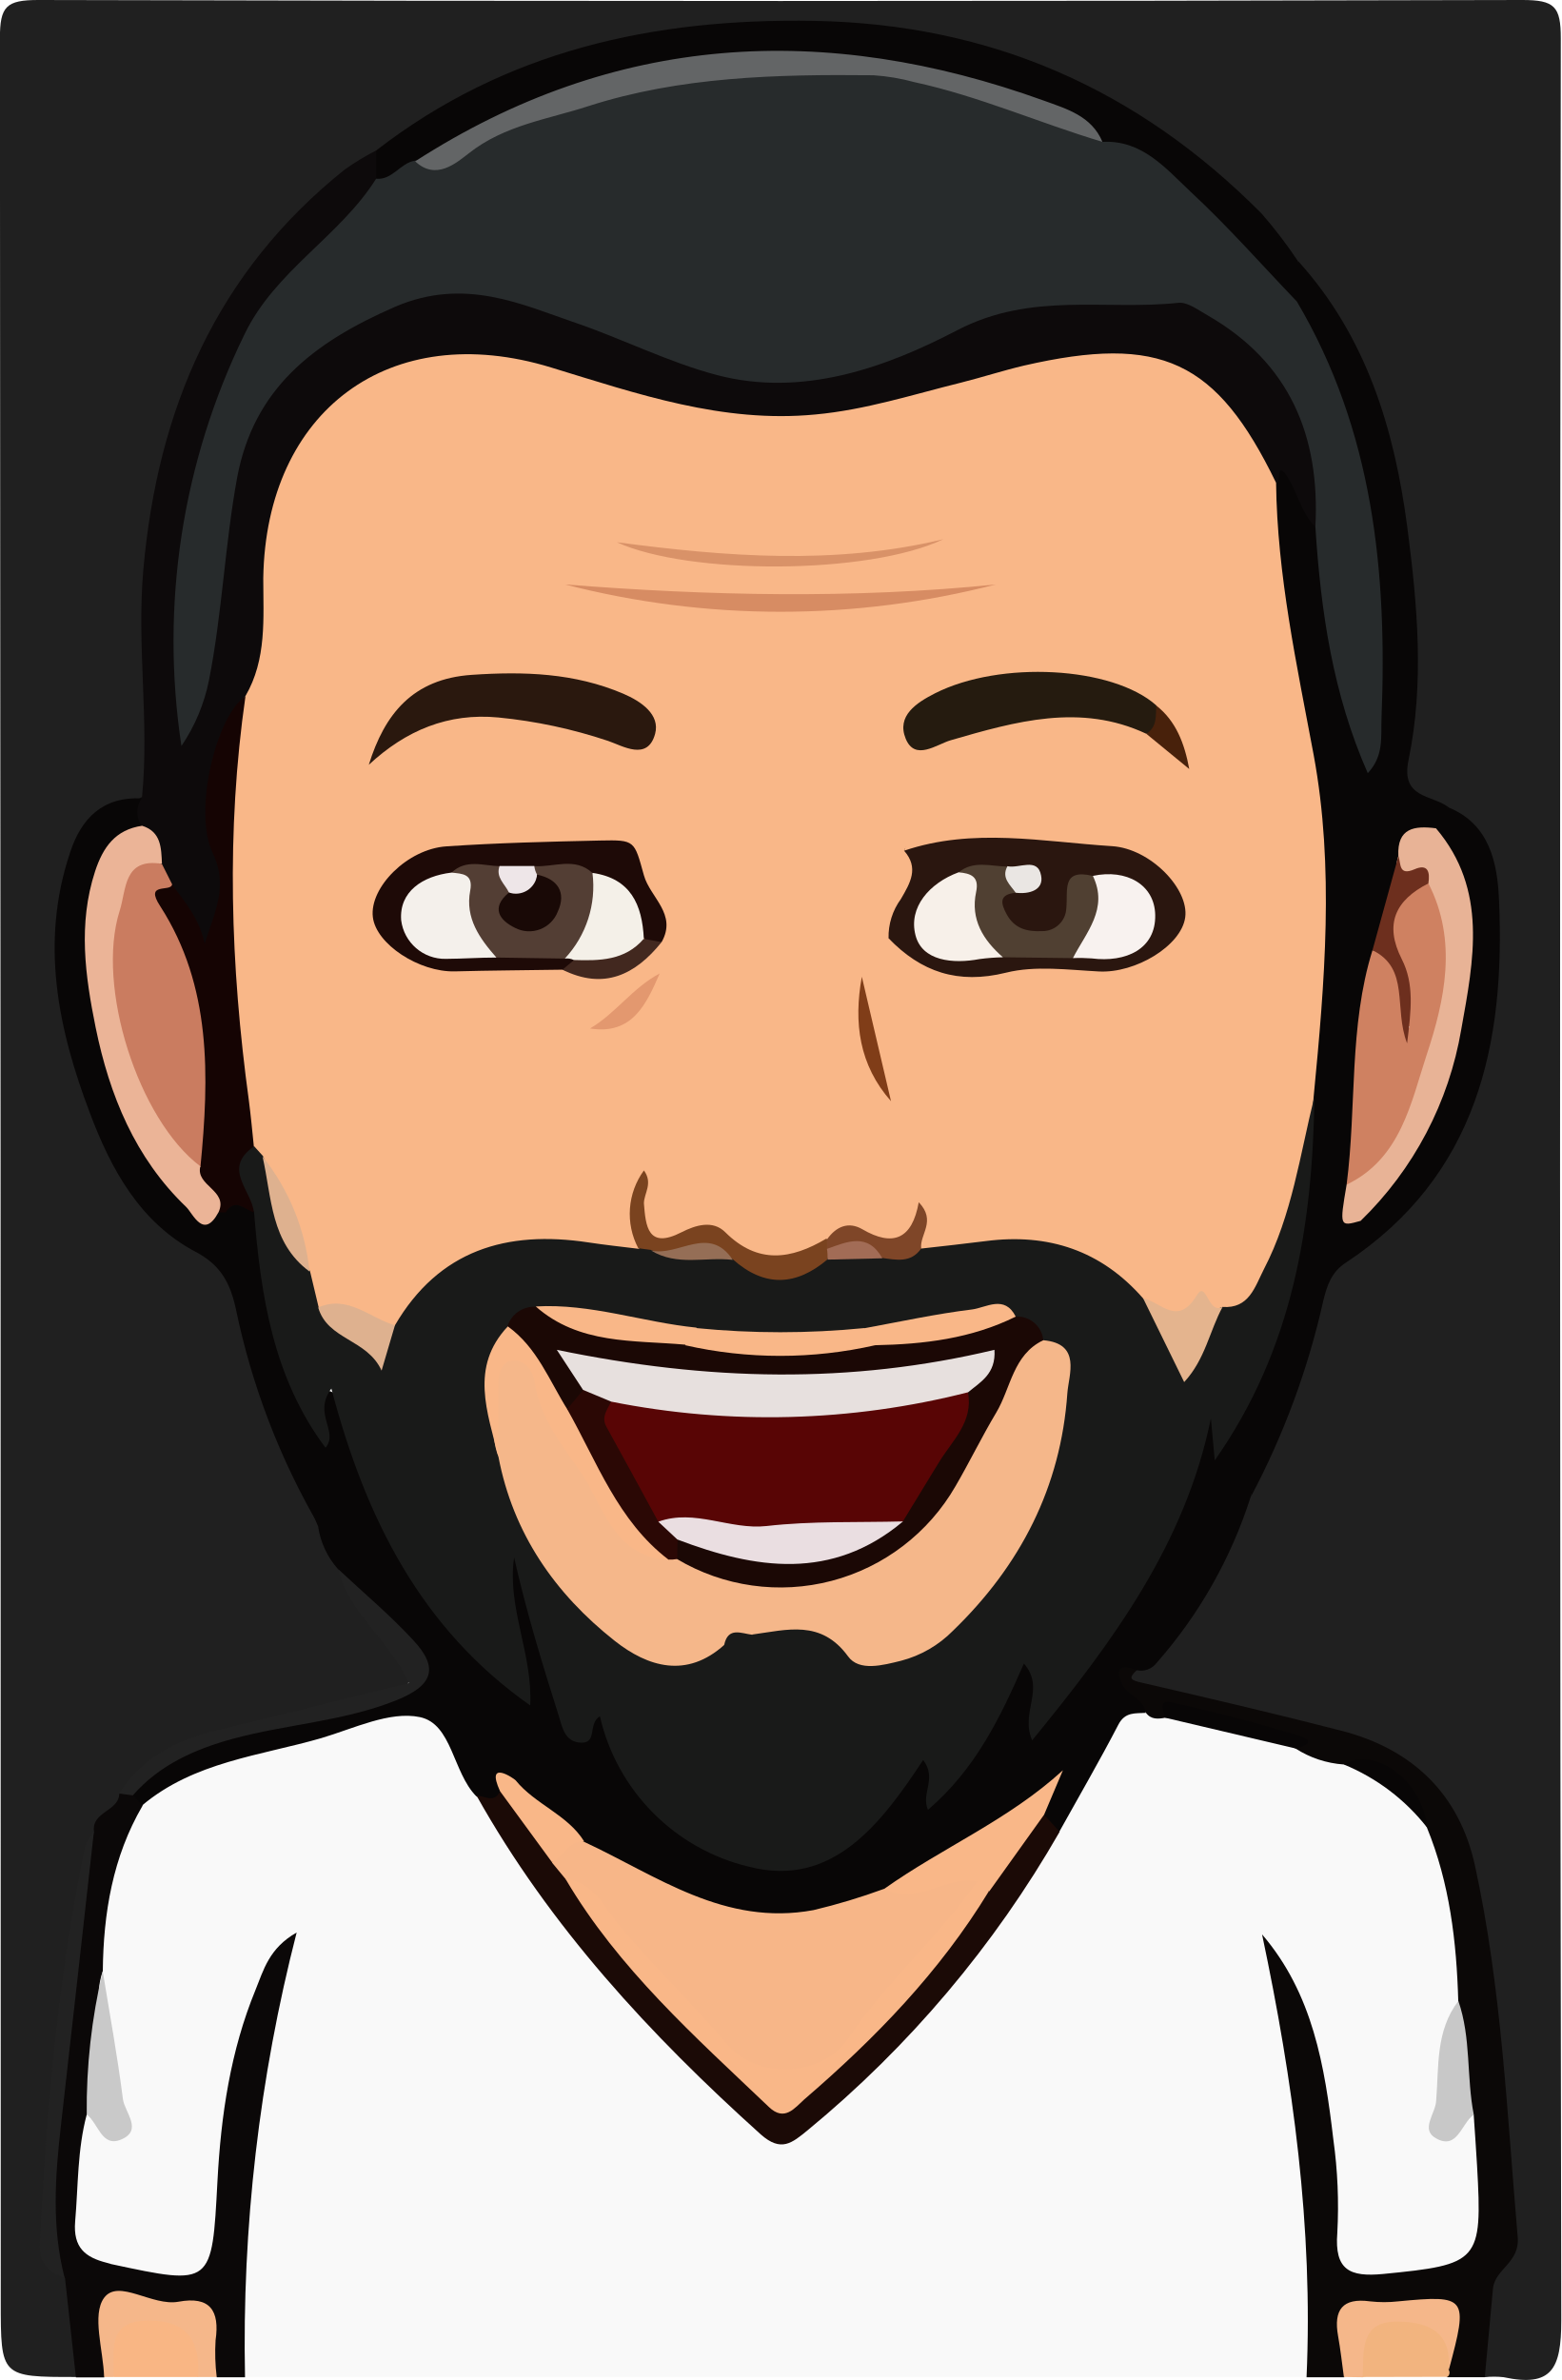
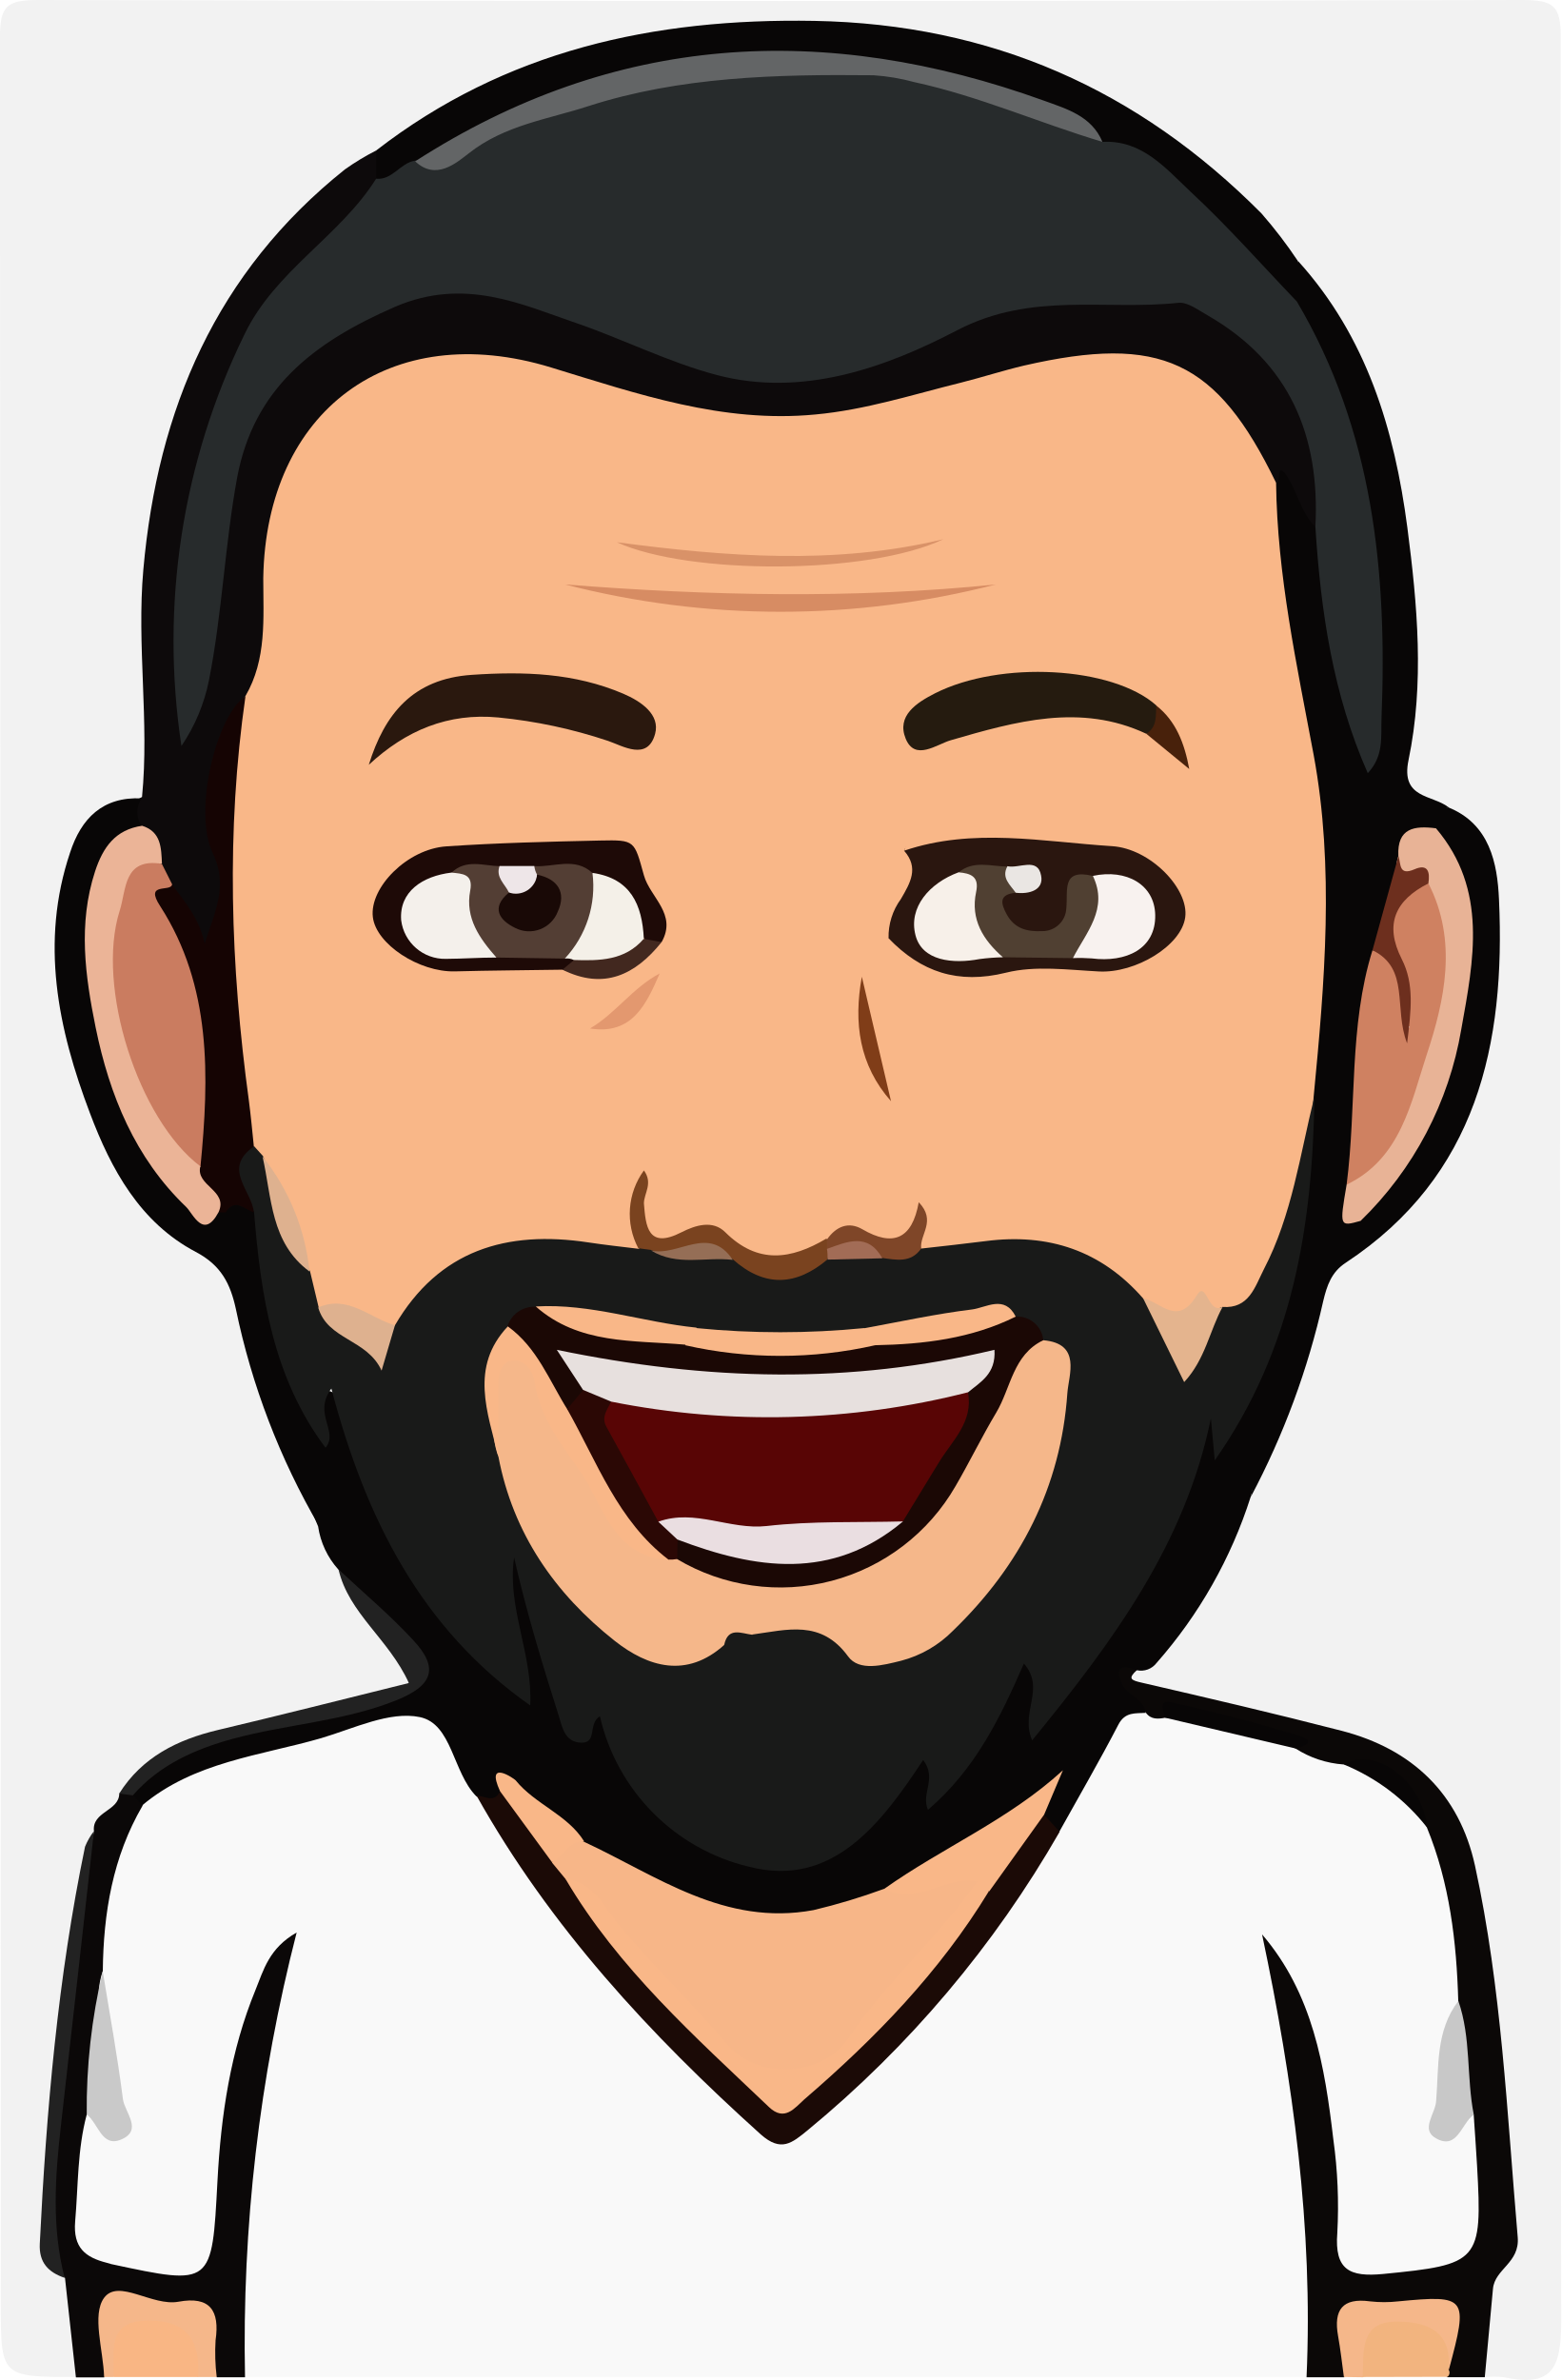
<svg xmlns="http://www.w3.org/2000/svg" version="1.0" width="166pt" height="253pt" viewBox="0 0 166 253" preserveAspectRatio="xMidYMid meet">
  <defs>
-     <style>.cls-1{fill:#202020;}.cls-2{fill:#f9f9f9;}.cls-3{fill:#0b0807;}.cls-4{fill:#0b0808;}.cls-5{fill:#f5b78a;}.cls-6{fill:#f9b684;}.cls-7{fill:#f2b47f;}.cls-8{fill:#080606;}.cls-9{fill:#0d0a0b;}.cls-10{fill:#222;}.cls-11{fill:#1b0a06;}.cls-12{fill:#c9c9c9;}.cls-13{fill:#c8c8c8;}.cls-14{fill:#f9b788;}.cls-15{fill:#272b2c;}.cls-16{fill:#191a19;}.cls-17{fill:#f7b688;}.cls-18{fill:#150403;}.cls-19{fill:#cf8161;}.cls-20{fill:#e8b396;}.cls-21{fill:#6d2f1e;}.cls-22{fill:#ca7c60;}.cls-23{fill:#ebb497;}.cls-24{fill:#636566;}.cls-25{fill:#2a160f;}.cls-26{fill:#2a180e;}.cls-27{fill:#1e0a07;}.cls-28{fill:#251b0f;}.cls-29{fill:#d78c63;}.cls-30{fill:#7a431f;}.cls-31{fill:#d99268;}.cls-32{fill:#e4b48e;}.cls-33{fill:#deb18f;}.cls-34{fill:#7f4628;}.cls-35{fill:#803d18;}.cls-36{fill:#e3986f;}.cls-37{fill:#42281f;}.cls-38{fill:#48210b;}.cls-39{fill:#1b0805;}.cls-40{fill:#956e56;}.cls-41{fill:#a26c56;}.cls-42{fill:#504032;}.cls-43{fill:#f7f0e9;}.cls-44{fill:#f8f2ef;}.cls-45{fill:#eae6e3;}.cls-46{fill:#533e34;}.cls-47{fill:#f4f0eb;}.cls-48{fill:#f4f0e8;}.cls-49{fill:#eee6e8;}.cls-50{fill:#2b0805;}.cls-51{fill:#580505;}.cls-52{fill:#e7e0de;}.cls-53{fill:#eadee1;}.cls-54{fill:#190906;}</style>
+     <style>.cls-1{fill:#F2F2F2;}.cls-2{fill:#f9f9f9;}.cls-3{fill:#0b0807;}.cls-4{fill:#0b0808;}.cls-5{fill:#f5b78a;}.cls-6{fill:#f9b684;}.cls-7{fill:#f2b47f;}.cls-8{fill:#080606;}.cls-9{fill:#0d0a0b;}.cls-10{fill:#222;}.cls-11{fill:#1b0a06;}.cls-12{fill:#c9c9c9;}.cls-13{fill:#c8c8c8;}.cls-14{fill:#f9b788;}.cls-15{fill:#272b2c;}.cls-16{fill:#191a19;}.cls-17{fill:#f7b688;}.cls-18{fill:#150403;}.cls-19{fill:#cf8161;}.cls-20{fill:#e8b396;}.cls-21{fill:#6d2f1e;}.cls-22{fill:#ca7c60;}.cls-23{fill:#ebb497;}.cls-24{fill:#636566;}.cls-25{fill:#2a160f;}.cls-26{fill:#2a180e;}.cls-27{fill:#1e0a07;}.cls-28{fill:#251b0f;}.cls-29{fill:#d78c63;}.cls-30{fill:#7a431f;}.cls-31{fill:#d99268;}.cls-32{fill:#e4b48e;}.cls-33{fill:#deb18f;}.cls-34{fill:#7f4628;}.cls-35{fill:#803d18;}.cls-36{fill:#e3986f;}.cls-37{fill:#42281f;}.cls-38{fill:#48210b;}.cls-39{fill:#1b0805;}.cls-40{fill:#956e56;}.cls-41{fill:#a26c56;}.cls-42{fill:#504032;}.cls-43{fill:#f7f0e9;}.cls-44{fill:#f8f2ef;}.cls-45{fill:#eae6e3;}.cls-46{fill:#533e34;}.cls-47{fill:#f4f0eb;}.cls-48{fill:#f4f0e8;}.cls-49{fill:#eee6e8;}.cls-50{fill:#2b0805;}.cls-51{fill:#580505;}.cls-52{fill:#e7e0de;}.cls-53{fill:#eadee1;}.cls-54{fill:#190906;}</style>
  </defs>
  <path class="cls-1" d="M8.09,252.68c-8,0-8,0-8-8Q.1,124.39,0,4.08C0,.67.67,0,4.09,0Q83,.21,161.86,0c3.42,0,4.1.67,4.09,4.09q-.18,121.3.05,242.61c0,5.12-1,7.1-6.14,6a9.44,9.44,0,0,0-2,0c-2.24-2.78-1.5-6.05-.2-8.49,2.79-5.24,2.1-10.67,1.67-16-.77-9.55-1.52-19.14-3.6-28.56-1.71-7.73-6.15-12.58-13.89-14.47-5.79-1.4-11.58-2.82-17.33-4.38-1.7-.46-4.18-.2-4.58-2.9a47.55,47.55,0,0,0,12.28-19.44c2.83-6.89,6.15-13.6,7.58-21,.48-2.5,2.36-3.83,4.27-5.24,10.54-7.66,17-26.25,13.55-38.79-.66-2.41-1.43-4.79-3.7-6.24a12.8,12.8,0,0,1-1.38-.71c-4.1-1.06-4.22-4.13-3.74-7.46,2-13.37-.1-26.3-4.54-38.91a34,34,0,0,0-6.9-11.38C124.63,12.44,107.88,4.17,87.25,3.39,70.1,2.73,54.38,6.71,40.5,17.07c-15.85,11.08-23.28,26.66-24,45.63a119.87,119.87,0,0,0,.32,18.85c.18,1.52.22,3-1.25,4-5.18,1.1-7.47,4.74-7.95,9.61-1.05,10.93,1,21.19,7.22,30.44,1,1.53,2,3.28,3.6,4.09,6,3.08,7.73,8.63,9.36,14.5a91.79,91.79,0,0,0,6.79,17.12A38.1,38.1,0,0,0,37,166.75c1.64,2.88,3.66,5.5,5.45,8.28,2,3.11,1.44,4.82-2.14,5.92a126.54,126.54,0,0,1-13.47,3.29c-4.94.94-9.62,2.48-12.83,6.75-1.11,1.67-2.51,3.15-3.31,5-2.72,9.13-3,18.62-4.18,28-.38,3.11-.19,6.26-.85,9.39-.61,2.94-.58,6,2,8.31C8.57,245.31,9.45,249,8.09,252.68Z" transform="translate(-0.01)" />
  <path class="cls-2" d="M138.89,252.68H26.06c-2.69-4.47-1.56-9.43-1.28-14.09a150,150,0,0,1,4.09-27.77,71.56,71.56,0,0,0-4.41,24.83c0,6.74-1.92,8.19-8.6,6.91-1.3-.24-2.61-.48-3.9-.75-3.62-.78-5.4-2.88-5.26-6.67.12-3.3-.3-6.66,1.45-9.7,4.56-.12,3.84-2.83,3.12-5.91a41.53,41.53,0,0,1-1.56-10.29c.21-6.26.76-12.42,4.45-17.8a17.94,17.94,0,0,1,8.46-4.88c5.84-1.77,11.83-3,17.67-4.75,4.19-1.28,7-.32,8.7,3.84a46.77,46.77,0,0,0,2.5,4.25C59,203.61,69.7,214.66,80.82,225.36c1.65,1.6,2.73,1.49,4.55,0,10.86-8.75,19.34-19.45,26.32-31.43a45.31,45.31,0,0,1,5.64-9.9c1.06-1.51,2.13-3,4.29-2.92,1,.1,1.95.35,2.93.53,4.38.88,8.7,2.06,13,3.23,1.87.64,3.77,1.25,5.65,1.89a19.18,19.18,0,0,1,9.69,7.31,35.06,35.06,0,0,1,3,17.95,60.7,60.7,0,0,0-1.68,7.23c-.36,3-1,6,3.47,6.39.93,2.55.59,5.26.93,7.89.81,6.3,0,7.36-6.46,8.62l-1.46.28c-8.57,1.69-10.42.4-10.22-8.08.22-9.4-2.34-18.15-5.07-26.39,3.45,13.3,5.72,27.24,4.79,41.56A5.18,5.18,0,0,1,138.89,252.68Z" transform="translate(-0.01)" />
  <path class="cls-3" d="M123.9,182.6c-.77.14-1.52.21-2.06-.53-.74-1.36-2.82-1-3.34-2.69-.32-1-.3-2.06.61-2.65a1.07,1.07,0,0,1,1.78.8c-1,.91-.64,1.08.5,1.34,7.09,1.64,14.18,3.29,21.23,5.11,7.54,1.94,12.54,6.71,14.21,14.35,2.83,13,3.4,26.27,4.54,39.48.24,2.75-2.43,3.37-2.63,5.49-.3,3.13-.58,6.26-.87,9.4h-4a2.31,2.31,0,0,1-.52-1.28c-.1-1.86,1.25-4.47-.76-5.38-2.47-1.11-5.56-.54-8,.53s.06,4.36-1.67,6.14h-4c.71-15.91-1.44-31.53-4.73-47.08,5.41,6.31,6.66,14,7.58,21.81a51.48,51.48,0,0,1,.42,9.91c-.32,4,1.36,4.71,4.86,4.38,10.22-1,10.58-1.28,10-11.48-.1-1.82-.24-3.63-.36-5.45-3.27-3.65-1.75-8-1.64-12.08-.18-6.31-.91-12.53-3.33-18.44-1.33-4.37-4.59-6.19-8.84-6.71a10.88,10.88,0,0,1-5.15-1.71C133.37,183.75,128.84,182.31,123.9,182.6Z" transform="translate(-0.01)" />
  <path class="cls-4" d="M9.23,224.79c-1,3.73-.9,7.56-1.23,11.36-.23,2.79,1.08,3.81,3.36,4.39l.48.14c10.77,2.31,10.7,2.3,11.29-8.82.37-7,1.38-13.84,4.05-20.34.84-2.05,1.41-4.41,4.37-6.09a175.21,175.21,0,0,0-5.49,47.28h-3c-.34-.37-.83-.78-.81-1.22.15-4.63-2.63-5.49-6.57-5.93-2.9-.32-3.57.41-3.38,3a4.93,4.93,0,0,1-1.22,4.16h-3L6.92,242.15c-2.14-2.09-2-4.79-1.79-7.4C6.22,221.33,7.2,207.88,10,194.67c-.25-2.11,2.66-2.12,2.69-4a2.42,2.42,0,0,1,1.46-.35c.77.29,1.36.69,1,1.66C12,197.39,11,203.36,10.94,209.55c-1.21,3.22.64,6.47-.11,9.72C10.39,221.13,10.71,223.22,9.23,224.79Z" transform="translate(-0.01)" />
  <path class="cls-5" d="M142.89,252.68c-.2-1.46-.36-2.92-.62-4.37-.49-2.76.46-4.07,3.4-3.67a13.31,13.31,0,0,0,3,0c7.31-.7,7.47-.48,5.38,7.27-4.4-5.11-5.51-5-9.12.8Z" transform="translate(-0.01)" />
  <path class="cls-5" d="M11.08,252.68c-.09-2.87-1.33-6.61,0-8.42,1.53-2.06,5.11.93,7.9.42,3.35-.62,4.41.92,3.95,4.1a21.25,21.25,0,0,0,.12,3.9h-2c-.37-.55,0,.2-.31-.36-3.78-5.83-5.26-5.77-8.66.36Z" transform="translate(-0.01)" />
  <path class="cls-6" d="M12.08,252.68c.11-2.7-.8-6,3.72-6,4.21,0,5.52,2.24,5.27,6Z" transform="translate(-0.01)" />
  <path class="cls-7" d="M144.89,252.68c.13-2.61-.37-5.84,3.53-5.89,3.14,0,6,.88,5.59,5.09a.57.57,0,0,1-.1.78l0,0Z" transform="translate(-0.01)" />
  <path class="cls-8" d="M15.12,191.92l-1-1.12c1.64-4.09,5.5-5.15,9.1-6.24,5.68-1.74,11.69-2.15,17.33-4.13,4-1.42,4.41-2.61,1.73-5.92-2.08-2.58-4.29-5-6.3-7.67a8.74,8.74,0,0,1-2.15-4.58c-4-9.47-7-19.31-10.33-29a6.62,6.62,0,0,1-.28-4.36c1-1.91,2.39-1.78,3.9-.58a8.88,8.88,0,0,1,1.7,5.13,43.34,43.34,0,0,0,4.69,16.85c0,1,1.07.41.41.49-.25,0-.3-.08-.34-.29-.21-1-.45-2.07.74-2.55.89-.37,1.54.36,2.06,1a8.72,8.72,0,0,1,1.48,3.14C41,162.44,46,171.6,54.77,178.4c.18-3.34-1.36-6.46-1.69-9.77-.14-1.43-.46-3.43,1.44-3.71s2.12,1.67,2.41,3.13a76.11,76.11,0,0,0,3.32,12.51c.45,1.22.53,2.48,2.67,1.57s2.78,1.56,3.19,2.88c1.4,4.47,4.9,6.86,8.28,9.61,6.76,5.51,14,2.75,19.13-3.22,1-1.12,1.54-2.57,2.67-3.59,2-1.77,3.19-1.2,3.92,1.79,2.27-3.26,4.43-6.07,5.89-9.41.69-1.54.85-4.1,3.35-3.55,2.3.5,1.17,3.06,2,5,5.91-9.09,13.09-17.16,14.77-28.19.21-1.41.58-3.25,2.36-3.42,1-.1,1.42,1.15,1.28,2,7-11,8.64-23.46,8.73-36.36,1.09-13.12,2.19-26.28-1.16-39.19-1.59-6.19-1.91-12.46-2.8-18.7a22.32,22.32,0,0,1,.09-6c.23-1.11.47-2.48,1.68-2.64s1.74,1.19,2.24,2.16a37.84,37.84,0,0,1,2.22,4.79c1.52,7.94,2.16,16.06,4.9,23.28-.4-8.12.36-16.76-1.28-25.33-1.07-5.56-2.24-11-5.27-15.9A9.54,9.54,0,0,1,137.33,33a1.84,1.84,0,0,1,.81-1.28c4.92,1.36,5.84,5.9,7.2,9.72,4.48,12.53,5.35,25.51,4,38.68-.56,5.54-.52,5.55,4.64,5.72l0,0a1.81,1.81,0,0,1-.41,2.56c-1.52.82-3.49,1.1-4,3.23-1,3.35-1.69,6.79-2.68,10.16-1.78,7.58-1,15.44-2.58,23,.43,1.65-2.06,4.07,1.32,5,.44.64.4,1.46-.2,1.74-4.83,2.3-5.55,7-6.6,11.41-1.34,5.62-4.51,10.57-5.85,16.18a49.38,49.38,0,0,1-10,17.65,2.09,2.09,0,0,1-2.11.78c-2.27-.94-2.17.44-1.43,1.71.61,1,2.18,1.36,2.39,2.82-1.11.08-2.19-.13-2.91,1.24-2,3.86-4.19,7.62-6.3,11.42-1.53.14-2.09-.78-2.3-2.07,0-.14,0-.32,0-.47,0-.38.2-1.25-.55-.58-4.87,4.33-10.74,7.08-16.2,10.5-7.79,3-15.52,3.32-23.07-.7-2.79-1.49-5.86-2.39-8.5-4.15a62.8,62.8,0,0,0-6.79-6c-.67-.57-1.31-.91-1.89.13-1.15,1.32-1.82-.11-2.68-.46-2.51-2.55-2.55-7.7-6-8.41-3.21-.66-7,1.21-10.48,2.24C27.69,186.64,20.65,187.27,15.12,191.92Z" transform="translate(-0.01)" />
  <path class="cls-9" d="M139.85,56c-1.57-1.55-1.92-3.83-3.1-5.51-1-1.45-.59.62-1,.86-2.5-.57-3-2.93-4.1-4.68a14.91,14.91,0,0,0-12.75-7.35c-6.82-.32-13.16,1.57-19.47,3.55-12.72,4-25.18,3.15-37.55-1.41-8.51-3.14-16.81-3.63-24.6,2.13C31.36,48,29.49,54,29.42,61c-.05,4.59.6,9.35-2.45,13.41-5.64,4.5-3.45,10.57-2.77,16a31.1,31.1,0,0,1-.12,7.83,2.78,2.78,0,0,1-2,2.6c-1.6.36-1.89-1.06-2.28-2.08-.54-1.42-1.51-2.58-2.11-4-.43-.83-.81-1.69-1.16-2.56a13.41,13.41,0,0,0-2.06-4.06,2.16,2.16,0,0,1,.64-3.42c.79-8-.58-16.09.14-24.17C16.76,43.52,23,28.92,36.69,18A26.33,26.33,0,0,1,40,16a3.19,3.19,0,0,1,.89,3,20.21,20.21,0,0,1-6.69,8.52C26.86,33.5,23.89,42,22,50.42,20.23,58.53,18.12,67,20.23,75.1A133.56,133.56,0,0,0,23.65,52c.74-13.78,19.27-25.75,31.56-21,5.29,2.07,10.6,4.35,16.09,6.07,7.82,2.47,15.33,2.78,22.76-.63a59.53,59.53,0,0,1,28.85-5.73C134.27,31.42,144.24,46.26,139.85,56Z" transform="translate(-0.01)" />
  <path class="cls-8" d="M40,19V16C53.75,5.36,69.47,1.92,86.59,2.22c18.82.34,34.44,7.29,47.53,20.46A48.76,48.76,0,0,1,138,27.75c.28,1.43,2.3,2.93-.13,4.29h0c-2.54.52-3.2-1.72-4.5-3-5.24-5.36-10.07-11.25-17.41-14C106,8.28,94.73,7.08,83.17,7c-13.8-.1-26.57,3.33-38.11,11C43.44,18.66,42.06,20.48,40,19Z" transform="translate(-0.01)" />
  <path class="cls-8" d="M15.08,84.87a2.54,2.54,0,0,0,0,2.94C9.8,93.13,9.72,99.58,11,106.38c1.18,6.44,2.88,12.67,7.06,17.9,1.32,1.66,2.55,3.54,4.89,4a1.8,1.8,0,0,1,1.16.58c1.47,9.65,4.95,18.7,8.42,27.74.7,1.84,1.91,3.51,1.4,5.62a76.68,76.68,0,0,1-8.84-23.06c-.59-2.71-1.57-4.66-4.27-6.08-5.92-3.12-9-8.78-11.24-14.73-3.42-9-5.32-18.19-2.12-27.72C8.64,87,10.92,84.67,15.08,84.87Z" transform="translate(-0.01)" />
  <path class="cls-8" d="M133,159.11c1.35-8.31,5.59-15.74,7.3-23.94.51-2.44,4.61-2.2,4.36-5.39-.25-1.7,1-2.73,1.8-3.93,8-11.27,11.54-23.3,6.17-36.82a1.72,1.72,0,0,1,0-1,2.69,2.69,0,0,0,1.3-2.23c4.49,1.77,5.28,6,5.45,9.81.7,15.36-2.3,29.39-16.29,38.62-1.53,1-2,2.42-2.4,4.09A83,83,0,0,1,133,159.11Z" transform="translate(-0.01)" />
  <path class="cls-8" d="M137.9,32.05c1-1.4-.17-2.88.13-4.29,7.28,8.05,10.24,17.89,11.61,28.34,1.07,8.23,1.82,16.53.12,24.71-.85,4.11,2.52,3.65,4.25,5-.94.31-1.87.68-2.83.91-2.75.63-3.48-.07-3.08-3.17,1.83-14.14,1.2-28.18-3.27-41.84C143.57,37.87,141.72,34.18,137.9,32.05Z" transform="translate(-0.01)" />
  <path class="cls-10" d="M36,166.83c2.65,2.49,5.46,4.83,7.92,7.5,2.82,3,2.12,4.88-1.89,6.46-5.58,2.21-11.59,2.5-17.31,4.06-4,1.1-7.74,2.75-10.59,6l-1.45-.19c2.44-3.87,6.17-5.72,10.47-6.75,6.71-1.59,13.39-3.28,20.33-5C41.35,174.22,37.08,171.52,36,166.83Z" transform="translate(-0.01)" />
  <path class="cls-10" d="M10,194.65q-1.74,15.66-3.51,31.28c-.62,5.43-1,10.83.39,16.21-1.74-.59-2.74-1.63-2.64-3.63.7-14.17,1.92-28.28,4.81-42.2A7,7,0,0,1,10,194.65Z" transform="translate(-0.01)" />
  <path class="cls-11" d="M111,192.9l1.67,1.82a115.42,115.42,0,0,1-26.78,31.72c-1.67,1.36-2.82,2.38-5,.45-11.77-10.59-22.41-22.08-30.21-36,.86,0,1.89.85,2.49-.49,3.61.9,4.15,4.61,6.29,6.87.49.77,1,1.56,1.48,2.31,5.4,8,12.58,14.4,19.27,21.24,2.2,2.23,4.16,2.25,6.37.09,6.47-6.36,13-12.65,17.76-20.54C106.77,198.08,107,193.87,111,192.9Z" transform="translate(-0.01)" />
  <path class="cls-12" d="M9.23,224.79a63.83,63.83,0,0,1,1.7-15.26c.74,4.53,1.57,9.05,2.15,13.61.18,1.41,2.17,3.31-.2,4.3C10.79,228.31,10.47,225.67,9.23,224.79Z" transform="translate(-0.01)" />
  <path class="cls-13" d="M155.06,212.71c1.37,3.92.85,8.09,1.64,12.09-1.33.9-1.71,3.78-4,2.52-1.72-.94-.07-2.62,0-4C153,219.71,152.62,215.9,155.06,212.71Z" transform="translate(-0.01)" />
  <path class="cls-8" d="M123.9,182.6c-.24-.72-.7-1.93.58-1.65,4.56,1,9.1,2.18,13.57,3.54,1.84.55.87,1.14-.32,1.37Z" transform="translate(-0.01)" />
  <path class="cls-8" d="M142.89,187.57c3.4-2,8.4,1.83,8.85,6.71A21.69,21.69,0,0,0,142.89,187.57Z" transform="translate(-0.01)" />
  <path class="cls-14" d="M26.1,74C28.39,70.08,28,65.73,28,61.45c.29-17.8,13.47-27.63,30.59-22.39,9.21,2.81,18.23,5.95,28.11,5,5.34-.49,10.36-2.12,15.5-3.39,2.23-.56,4.44-1.28,6.69-1.81,14.54-3.33,20.47-.56,26.79,12.46.12,9.82,2.2,19.33,4,28.95,2.21,11.94,1.17,24.17,0,36.27a72.91,72.91,0,0,1-3.12,16.31c-1,3-2.32,5.88-5.8,6.84-1.68.46-3.26-1.86-5.3.34-1.22,1.32-3.28-.68-4.85-1.54-5.43-4.95-11.78-6.33-18.88-4.81a5.58,5.58,0,0,1-3.4-.2c-1-.17-.39-2.81-2.75-1.39-2.16,1.3-5.11-1.1-7.56.53-3.43,2.52-6.88,3-10.44.23a4.89,4.89,0,0,0-4.17-.92c-5.28.92-5.56.58-5.51-5-1.17,2,1.26,4.31-.28,6.46-1.76,1-3.56.41-5.29,0-8.23-1.82-14.24,2.09-19.7,7.49-3.15,1.31-5.61-1.72-8.63-1.35-2-1-1.45-3.15-2.17-4.74a30.39,30.39,0,0,0-5.18-11.67,8.31,8.31,0,0,1-1-2.27c-1.56-7.52-2.84-15-1.67-22.75.88-5.75-.82-11.48-.28-17.29C24,78.19,24.38,76,26.1,74Z" transform="translate(-0.01)" />
  <path class="cls-15" d="M117.22,15.08c4.23-.22,6.73,2.82,9.36,5.29,4,3.71,7.56,7.77,11.31,11.68,8.12,13.74,9.62,28.79,9,44.3-.07,2,.26,4-1.46,5.84-3.72-8.42-5-17.22-5.57-26.18.51-9.68-2.74-17.47-11.43-22.47-1-.56-2.14-1.45-3.13-1.35-7.81.83-15.62-1.2-23.51,2.91-7.66,4-16.49,7.15-25.55,4.77-5.11-1.34-10.13-3.88-15-5.54C55.59,32.41,49.42,29.41,42,32.62,33.22,36.44,27,41.36,25.23,50.73c-1.31,7.12-1.59,14.42-3,21.57a19.09,19.09,0,0,1-2.93,7A74.25,74.25,0,0,1,26,35.55C29.27,28.75,36.11,25.17,40,19c1.74.16,2.56-1.67,4.12-1.92,5.48-.88,9.77-4.59,15-6.2a83.08,83.08,0,0,1,40.6-2.53A52.07,52.07,0,0,1,117.22,15.08Z" transform="translate(-0.01)" />
  <path class="cls-16" d="M42,140.88c4.68-8,11.87-10.12,20.55-8.81,1.77.27,3.56.46,5.34.68a1.48,1.48,0,0,1,1.45-.14c2.78.64,5.66-.64,8.41.46a8.38,8.38,0,0,0,10.46,0,13.13,13.13,0,0,1,5.33-.35c1.49.39,3-.22,4.47,0,2.27-.26,4.55-.5,6.81-.79,6.64-.86,12.28,1,16.73,6.1,2.1,1.41,2.83,3.91,4.5,5.8,1.8-1.32,1.66-4.11,3.93-4.9,2.83.21,3.44-2.12,4.4-4,3-5.75,3.84-12.18,5.38-18.38-.2,13.65-2.25,26.81-10.6,38.69-.16-1.71-.29-3.09-.41-4.47-2.72,13.32-10.38,23.69-19,34.23-1.32-3,1.46-5.48-.88-8.16-2.55,5.83-5.17,11.24-10.2,15.55-.77-1.76,1-3.3-.51-5.3-4.45,6.74-9.62,13.63-18.51,11.35a21.34,21.34,0,0,1-15.86-16c-1.31.8-.23,2.87-2,2.81s-2-1.68-2.38-2.87c-1.76-5.54-3.45-11.1-4.74-16.82-.78,5.33,2,10.27,1.71,15.73-11.6-8.15-17.49-19.84-21.14-33.68-2,2.69.82,4.56-.62,6.29-5.57-7.43-6.88-16.16-7.6-25.06-1.28-2.33-5.51-4.66,0-7l.95,1.05c1.78,4,2.71,8.4,5,12.24.3,1.28.6,2.55.91,3.81A14.59,14.59,0,0,1,38,141.62C39.79,143.17,40.84,142.15,42,140.88Z" transform="translate(-0.01)" />
  <path class="cls-17" d="M60.16,199.77,58.7,198c.54-1.66,1-3.39,3.43-2.2,7.75,3.61,14.9,9,24.37,7.25A66.08,66.08,0,0,0,94,200.79c3.34-.25,6.37-2.87,9.94-1.28.71,1.32-.22,2.17-.89,3.07A153.57,153.57,0,0,1,89.93,218c-4.13,4.3-9.27,4.26-13.35-.41-4.23-4.86-9.42-8.85-12.9-14.38A14.12,14.12,0,0,0,60.16,199.77Z" transform="translate(-0.01)" />
  <path class="cls-18" d="M27,121.88c-3.41,2.36-.2,4.68,0,7-1-.29-2-1.6-3,0l-.81,0a5.81,5.81,0,0,1-2.88-5.19c-.26-8.76.79-17.69-3.94-25.8-1-1.68-2.37-4.38,1.88-3.92,1.44,1.92,3,3.76,3.52,6.36,1-3.26,2.59-6.1.84-9.69C20.52,86.23,23,76.08,26.11,74c-2.07,14.34-1.6,28.66.36,43C26.68,118.6,26.83,120.24,27,121.88Z" transform="translate(-0.01)" />
  <path class="cls-19" d="M143.18,125.93c1.08-8.31.22-16.8,2.75-24.92,4.42,1.28,3.19,4.9,3.39,7.94-.08.7,1,.14.31.16t0-.15a24.45,24.45,0,0,0-1.7-8c-1.56-3.48-.14-5.65,4-7.27a5.87,5.87,0,0,1,2.92,5.43,41.41,41.41,0,0,1-7.19,24.8C146.61,125.35,145.45,127,143.18,125.93Z" transform="translate(-0.01)" />
  <path class="cls-20" d="M143.18,125.93c5.77-2.76,6.85-8.75,8.51-13.8,1.92-5.79,3.32-12.13.18-18.23-1-1.09-4.21.35-3.19-2.91-.14-3,1.73-3.23,4-2.94,5.55,6.53,4,14.06,2.69,21.37a36.93,36.93,0,0,1-10.7,20.36C142.42,130.41,142.42,130.41,143.18,125.93Z" transform="translate(-0.01)" />
  <path class="cls-14" d="M103.92,200c-3.37-.67-6.43,2.63-9.9.79,6.13-4.36,13.23-7.32,19-12.61q-1,2.35-2,4.72l-5.83,8.15C104.47,201,104.3,200.38,103.92,200Z" transform="translate(-0.01)" />
  <path class="cls-21" d="M148.69,91c.28.81,0,2.14,1.7,1.41,1.46-.64,1.67.32,1.48,1.5-3.51,1.78-4.72,4.33-2.82,8.06,1.33,2.62,1,5.4.56,8.94-1.45-3.77.32-7.94-3.68-9.9Z" transform="translate(-0.01)" />
  <path class="cls-14" d="M62.12,195.75c-1.7-.12-2.18,1.64-3.43,2.2l-5.51-7.53c-1.62-3.52,1.53-1.32,1.65-1.17C56.91,191.82,60.33,192.88,62.12,195.75Z" transform="translate(-0.01)" />
  <path class="cls-22" d="M18.31,94c-.11.9-3-.31-1.26,2.34,5.47,8.5,5.21,18.09,4.27,27.7-2,.7-3.28-.64-4.09-2-5-8.46-8.38-17.25-5.4-27.38.93-3.16,2.44-4.11,5.41-2.79Z" transform="translate(-0.01)" />
  <path class="cls-23" d="M17.23,91.83c-4.12-.68-3.77,2.75-4.5,5-2.55,8.06,2,22.2,8.58,27.15-.53,2.09,3,2.55,1.94,4.87-1.6,3-2.73.14-3.45-.55-5.43-5.2-8.15-11.88-9.62-19.07-1.11-5.48-1.89-11-.06-16.61.84-2.55,2.14-4.42,5-4.84C17.16,88.42,17.15,90.15,17.23,91.83Z" transform="translate(-0.01)" />
  <path class="cls-24" d="M117.22,15.08c-6.69-2-13.12-4.86-20-6.35A21.79,21.79,0,0,0,92.88,8c-10.26-.11-20.59.14-30.37,3.3-4.21,1.37-8.88,2-12.66,5-1.31,1-3.48,2.94-5.7.85C65.32,3.51,87.7,2.29,111,10.7,113.38,11.57,116.06,12.31,117.22,15.08Z" transform="translate(-0.01)" />
  <path class="cls-14" d="M103.92,200l1.22,1.05c-5.21,8.56-12.09,15.65-19.63,22.13-1,.89-2.08,2.4-3.75.8-7.86-7.49-16-14.7-21.61-24.22,3,.35,3.93,2.77,5.63,4.82,3.62,4.39,7.8,8.32,11.52,12.71,3.34,3.93,10.19,3.43,12.93-.64C94.27,210.64,99.79,205.9,103.92,200Z" transform="translate(-0.01)" />
  <path class="cls-25" d="M94.48,99.74a6.77,6.77,0,0,1,1.31-4.17c1-1.72,1.95-3.31.34-5.14a3.53,3.53,0,0,1,3.07-2.19c7.38-.09,14.79-.25,22,1.63,3.66,1,6.3,5.27,5.52,8.35-.9,3.56-5.77,6.26-9.61,5.59a22.63,22.63,0,0,0-11.22.51C100.34,106.17,97.76,105,94.48,99.74Z" transform="translate(-0.01)" />
  <path class="cls-26" d="M39.22,81.3c1.68-5.4,4.67-9.13,10.93-9.56,5.56-.38,10.93-.21,16.12,2,1.94.83,3.94,2.23,3.39,4.27-.8,2.93-3.44,1.28-5,.75A52.82,52.82,0,0,0,53,76.27C47.66,75.76,43.17,77.63,39.22,81.3Z" transform="translate(-0.01)" />
  <path class="cls-14" d="M94.48,99.74c3.46,3.59,7.37,4.92,12.48,3.66,3.12-.78,6.59-.3,9.9-.13,3.87.2,8.74-2.72,9.16-5.75s-3.7-7.31-7.77-7.57c-7.38-.47-14.8-2-22.11.48.74-2.66,2.19-4,5.11-2.87,1.91.7,3.83.25,5.84-.07,6.33-1,12.23.71,17.62,3.87,3,1.77,4.85,4.74,3.9,8.42-1.14,4.41-6.09,5.29-8.62,4.79-6.67-1.34-12.68.72-19,1.46A6,6,0,0,1,94.48,99.74Z" transform="translate(-0.01)" />
  <path class="cls-27" d="M59.8,103.08c-3.8.06-7.61.08-11.42.18s-8.4-2.9-8.73-5.78c-.37-3.14,3.68-7.24,7.82-7.51,5.43-.37,10.9-.5,16.36-.62,3.72-.08,3.61,0,4.64,3.7.66,2.36,3.57,4.11,1.88,7.1a2.59,2.59,0,0,1-1.38.11c-2.3-2-2.58-6-6.41-6.52a18.77,18.77,0,0,0-5.64-.48c-1.22,0-2.44,0-3.65,0a14.52,14.52,0,0,0-4.91.49c-2,.73-4.43,1.4-3.85,4.21.54,2.64,3,2.68,5.15,2.74,1.32,0,2.63,0,4-.08a26.47,26.47,0,0,1,6.16.34,3.25,3.25,0,0,1,1.37.87C61.21,102.81,61,103.44,59.8,103.08Z" transform="translate(-0.01)" />
  <path class="cls-28" d="M121.88,78c-7-3.28-13.89-1.31-20.79.69-1.49.43-3.8,2.26-4.79-.17s1.14-3.81,3.12-4.82c6.94-3.51,18.85-2.87,23.52,1.28C123.53,76.33,124.3,77.73,121.88,78Z" transform="translate(-0.01)" />
  <path class="cls-29" d="M60.09,62.13c15.27,1.2,30.53,1.55,45.79,0A91.75,91.75,0,0,1,60.09,62.13Z" transform="translate(-0.01)" />
  <path class="cls-30" d="M88,133.87c-3.35,2.84-6.7,3-10.08,0-2.7-2.13-5.9.39-8.69-1l-1.36-.18a7.83,7.83,0,0,1,.6-8.27c1,1.37,0,2.44,0,3.5.19,2.41.4,4.92,4,3.07,1.46-.74,3.31-1.34,4.65,0,3.46,3.44,7,2.9,10.74.68a1.29,1.29,0,0,1,.07,2.14Z" transform="translate(-0.01)" />
  <path class="cls-31" d="M100.31,57.32c-8,3.81-27.1,3.81-34.72.32C77.16,59.17,88.73,60.1,100.31,57.32Z" transform="translate(-0.01)" />
  <path class="cls-32" d="M130,138.92c-1.39,2.53-1.83,5.56-4.09,8L121.54,138c1.91.42,3.69,3.08,5.72-.32C128.28,136,128.42,139.8,130,138.92Z" transform="translate(-0.01)" />
  <path class="cls-33" d="M42,140.88c-.42,1.41-.83,2.82-1.42,4.82-1.54-3.38-5.74-3.25-6.74-6.71C37,137.6,39.29,140.1,42,140.88Z" transform="translate(-0.01)" />
  <path class="cls-34" d="M87.93,132.76v-1c1-1.43,2.33-1.92,3.76-1.09,3.26,1.9,5.3,1.07,6-2.87,1.92,2,.07,3.42.26,4.92-1.1,1.58-2.66,1.2-4.19,1C92.05,132.23,89.83,133.46,87.93,132.76Z" transform="translate(-0.01)" />
  <path class="cls-33" d="M32.92,135.17c-4.16-3.06-4-7.86-5-12.24A23.4,23.4,0,0,1,32.92,135.17Z" transform="translate(-0.01)" />
  <path class="cls-35" d="M94.74,117.06c-3.38-3.83-4-8.33-3.1-13.23Q93.19,110.45,94.74,117.06Z" transform="translate(-0.01)" />
  <path class="cls-36" d="M70.15,103.48c-1.43,3.28-2.92,6.56-7.41,5.85C65.49,107.71,67.27,105,70.15,103.48Z" transform="translate(-0.01)" />
  <path class="cls-37" d="M68.46,99.8l1.89.35c-2.81,3.5-6.15,5.11-10.54,2.93l1.2-1C63.15,100.21,65.82,100.07,68.46,99.8Z" transform="translate(-0.01)" />
  <path class="cls-38" d="M121.88,78c1.18-.72,1-1.92,1.06-3,2.09,1.64,3,4,3.51,6.75Z" transform="translate(-0.01)" />
  <path class="cls-5" d="M110.93,142.47c4.09.35,2.7,3.69,2.56,5.62-.69,10-5,18.34-12.16,25.26a12,12,0,0,1-5.51,3.19c-1.91.47-4.47,1.18-5.65-.47-2.88-3.94-6.49-2.81-10.15-2.32a5,5,0,0,1-3,1.1c-4,3.6-8.11,2.37-11.65-.42C59,169.4,54.55,163,53,154.84c-1-2.56-.24-5.25-.45-7.86-.11-1.38,0-2.83,1.67-3.2a2.83,2.83,0,0,1,3.18,1.92,62.78,62.78,0,0,0,5.32,10.14c2.2,3.36,3.59,7.66,8.28,8.72a10.13,10.13,0,0,1,1.45.32c4.39,1.6,8.73,2.88,13.58,2.18,6.79-1,11.71-4.05,14.85-10.28,1.87-3.71,3.74-7.43,5.79-11.05C107.59,144.11,108.17,141.8,110.93,142.47Z" transform="translate(-0.01)" />
  <path class="cls-39" d="M110.93,142.47c-3.23,1.54-3.44,5.08-5,7.69s-2.83,5.25-4.33,7.82A21.49,21.49,0,0,1,72,165.74a1.58,1.58,0,0,1,0-2.15c4.41-.46,8.64,1.4,13.09,1,3.52-.36,6.84-.89,9.59-3.3,2.68-4.49,6.2-8.51,7.65-13.68.7-2.7-1.35-1.65-2.31-1.51a118.67,118.67,0,0,1-17.87,1.15,109.4,109.4,0,0,1-15.87-1.13c-1.53-.22-3.52-1-3.64,1.8a2.57,2.57,0,0,1-2.51,2.27c-2.24-3-4.72-5.75-6.17-9.21a3,3,0,0,1,3-2.07,69.92,69.92,0,0,0,16.46,3.2,55.22,55.22,0,0,0,19.19,0c5.23.08,10.14-2.18,15.37-2.15A2.77,2.77,0,0,1,110.93,142.47Z" transform="translate(-0.01)" />
  <path class="cls-14" d="M54,141c3.11,2.23,4.41,5.76,6.34,8.84a7.46,7.46,0,0,1,3.47,4c2,4.28,5.25,7.76,7.3,12-6.13-.38-7-6.17-9.73-9.88-1.92-2.67-4.05-5.58-4.56-9.17-.16-1.11-1.1-2.34-2.37-2.16S53,146.24,53,147.4c0,2.49,0,5,0,7.47C51.85,150.14,49.92,145.33,54,141Z" transform="translate(-0.01)" />
  <path class="cls-14" d="M93.06,143a45.65,45.65,0,0,1-20.21,0,5.85,5.85,0,0,1,1.21-1.82,90.69,90.69,0,0,0,17.82,0A5.46,5.46,0,0,1,93.06,143Z" transform="translate(-0.01)" />
  <path class="cls-14" d="M74.05,141.13c.81,1.41.06,1.78-1.21,1.81-5.51-.49-11.27,0-15.87-4.06C62.81,138.54,68.34,140.56,74.05,141.13Z" transform="translate(-0.01)" />
  <path class="cls-14" d="M93.06,143c-1.25,0-2-.42-1.18-1.8,3.83-.7,7.62-1.53,11.47-2,1.5-.19,3.47-1.6,4.65.76C103.28,142.3,98.23,142.9,93.06,143Z" transform="translate(-0.01)" />
  <path class="cls-16" d="M77,174.88c.41-2,1.84-1.23,3-1.1-1.78,4.51-.64,9.34-1.39,14.88C77.07,183.55,79.19,179,77,174.88Z" transform="translate(-0.01)" />
  <path class="cls-40" d="M69.23,132.93c2.86.7,6.17-2.81,8.69,1C75,133.58,72,134.63,69.23,132.93Z" transform="translate(-0.01)" />
  <path class="cls-41" d="M87.93,132.76c2.14-.76,4.33-1.78,5.89,1l-5.82.14C88,133.5,88,133.13,87.93,132.76Z" transform="translate(-0.01)" />
  <path class="cls-42" d="M108,94.9c-1.82.18-1.6,1.13-.94,2.33.84,1.51,2.17,1.82,3.75,1.75a2.53,2.53,0,0,0,2.57-2.45c.19-1.86-.55-4.23,2.8-3.42,2.31,3.67,1.87,5.47-2.12,8.74l-7.44-.09c-4.76-1.34-3.49-5.84-4.72-9,1.59-1.35,3.45-.66,5.22-.64C107.82,92.9,108.62,93.68,108,94.9Z" transform="translate(-0.01)" />
  <path class="cls-43" d="M101.92,92.73c1.27.11,2.23.42,1.87,2.09-.62,2.92.75,5.11,2.85,6.94a22.8,22.8,0,0,0-2.48.19c-2.85.54-6.13.21-6.82-2.55C96.59,96.47,98.79,93.89,101.92,92.73Z" transform="translate(-0.01)" />
  <path class="cls-44" d="M114.08,101.85c1.41-2.74,3.81-5.25,2.12-8.74,3.59-.77,6.57.94,6.63,4.15.08,3.6-3.08,5.09-6.76,4.62A16.52,16.52,0,0,0,114.08,101.85Z" transform="translate(-0.01)" />
  <path class="cls-45" d="M108,94.9c-.59-.85-1.56-1.58-.88-2.82,1.24.28,3.22-1,3.58,1C111,94.6,109.48,95.08,108,94.9Z" transform="translate(-0.01)" />
  <path class="cls-46" d="M56.86,92.07c2,.14,4.26-1,6.13.72,2.45,4.15.67,6.91-2.93,9.11l-7.27-.11c-4.21-1.62-3.8-5.7-4.8-9,1.55-1.52,3.42-.75,5.18-.71a4.14,4.14,0,0,1,1.42,3c.08,1.44.54,2.82,2.25,2,1.92-.94.73-2.4,0-3.63A1.5,1.5,0,0,1,56.86,92.07Z" transform="translate(-0.01)" />
  <path class="cls-47" d="M48,92.76c1.17.12,2.35.12,2,1.93-.55,2.91,1,5.07,2.79,7.1-1.79,0-3.58.13-5.37.14a4.69,4.69,0,0,1-4.76-4.12C42.44,94.77,44.94,93.13,48,92.76Z" transform="translate(-0.01)" />
  <path class="cls-48" d="M60.06,101.9A11.26,11.26,0,0,0,63,92.79c4.07.58,5.29,3.39,5.46,7-2,2.33-4.71,2.35-7.45,2.26A1.71,1.71,0,0,0,60.06,101.9Z" transform="translate(-0.01)" />
  <path class="cls-49" d="M54.12,94.88c-.42-.91-1.43-1.6-1-2.82l3.7,0a2.37,2.37,0,0,0,.28.9C57,95,56.18,95.93,54.12,94.88Z" transform="translate(-0.01)" />
  <path class="cls-50" d="M71.08,165.79c-5.4-4.12-7.59-10.39-10.77-16l1.74-2.07a3,3,0,0,1,3.18,1c1.19,4.32,3.43,8.18,5.4,12.14.52.9,1.59,1.52,1.42,2.78L72,165.73A4.59,4.59,0,0,1,71.08,165.79Z" transform="translate(-0.01)" />
  <path class="cls-51" d="M70,161.76c-1.83-3.36-3.66-6.73-5.51-10.08-.6-1.07.11-1.84.5-2.7,1.7-1,3.58-.74,5.34-.45a74.32,74.32,0,0,0,27.25-.77c1.76-.36,3.6-.83,5.34.22.61,3.19-1.69,5.17-3.11,7.51L96,161.73A50.89,50.89,0,0,1,70,161.76Z" transform="translate(-0.01)" />
  <path class="cls-52" d="M102.94,148A85.67,85.67,0,0,1,65,149l-3-1.25-2.79-4.26c16.08,3.33,31.22,3.66,46.53,0C105.91,146.06,104.24,146.91,102.94,148Z" transform="translate(-0.01)" />
  <path class="cls-53" d="M70,161.76c3.89-1.41,7.6.9,11.52.46,4.8-.55,9.66-.36,14.5-.49-7.55,6.33-15.69,5.09-24,1.92Z" transform="translate(-0.01)" />
  <path class="cls-54" d="M54.12,94.88a2.28,2.28,0,0,0,3-1.9c2.23.46,3.11,1.92,2.2,3.91a3.26,3.26,0,0,1-4.56,1.74C53.13,97.83,52.15,96.51,54.12,94.88Z" transform="translate(-0.01)" />
</svg>
